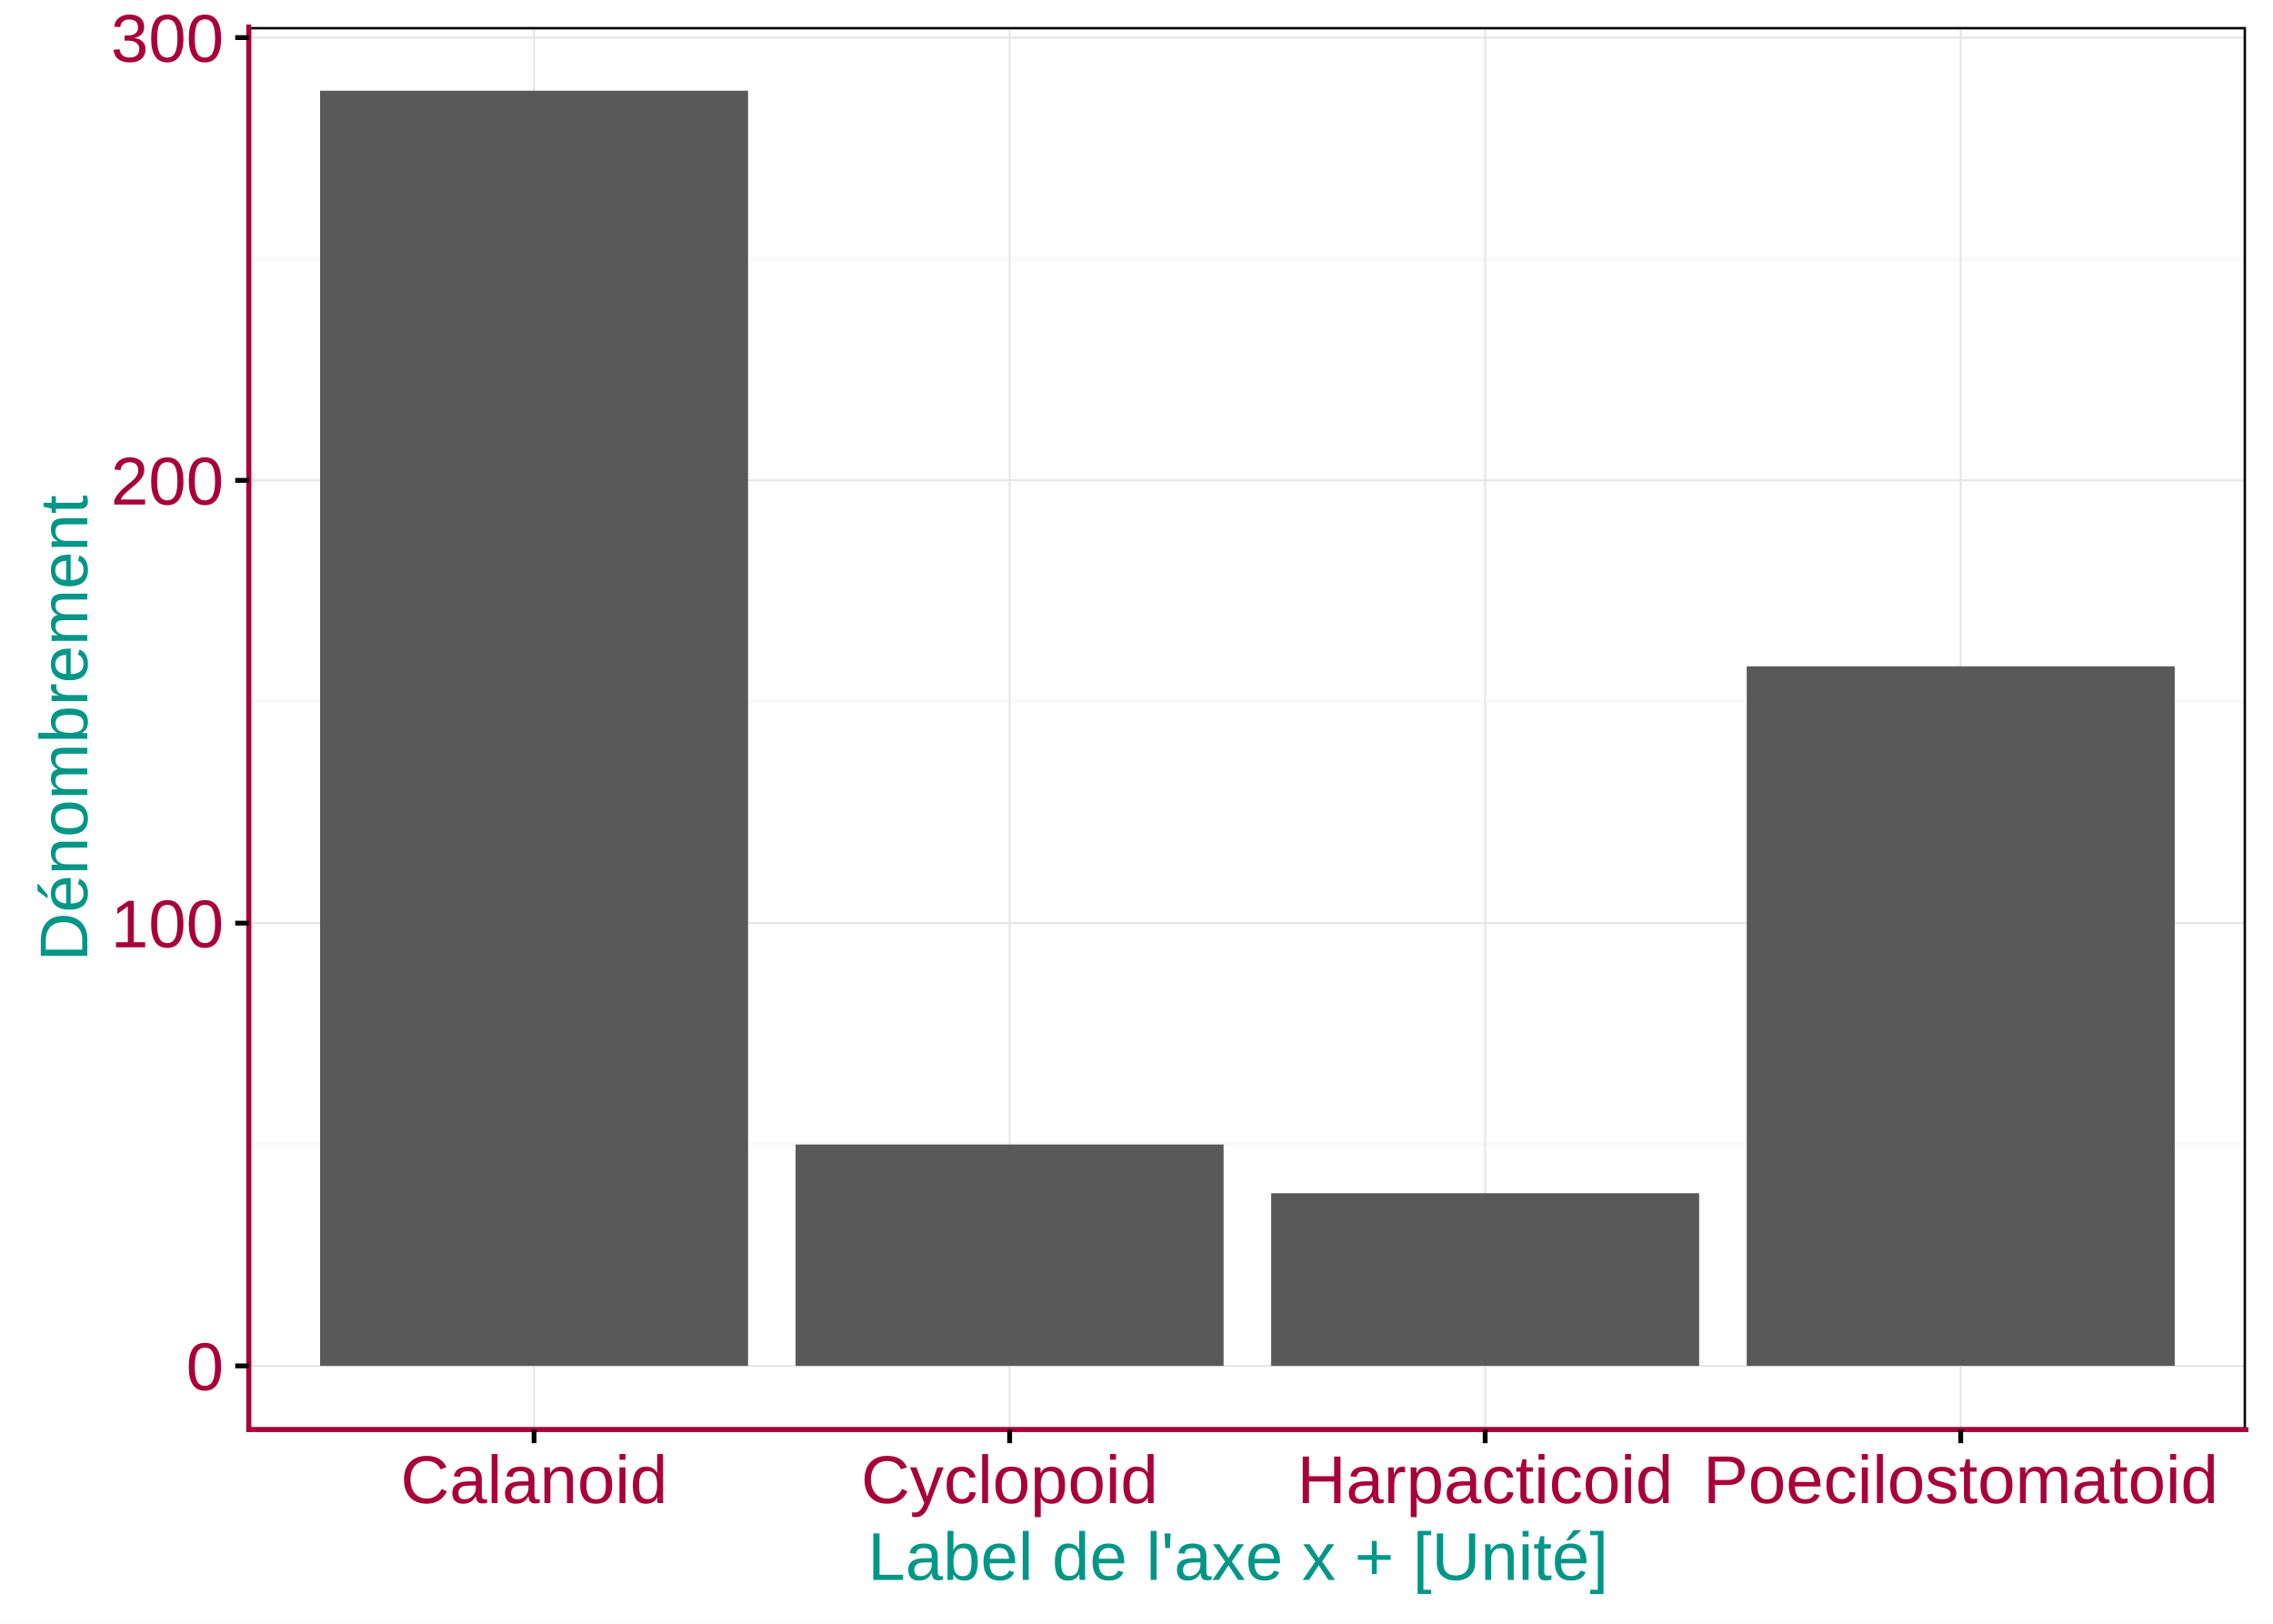
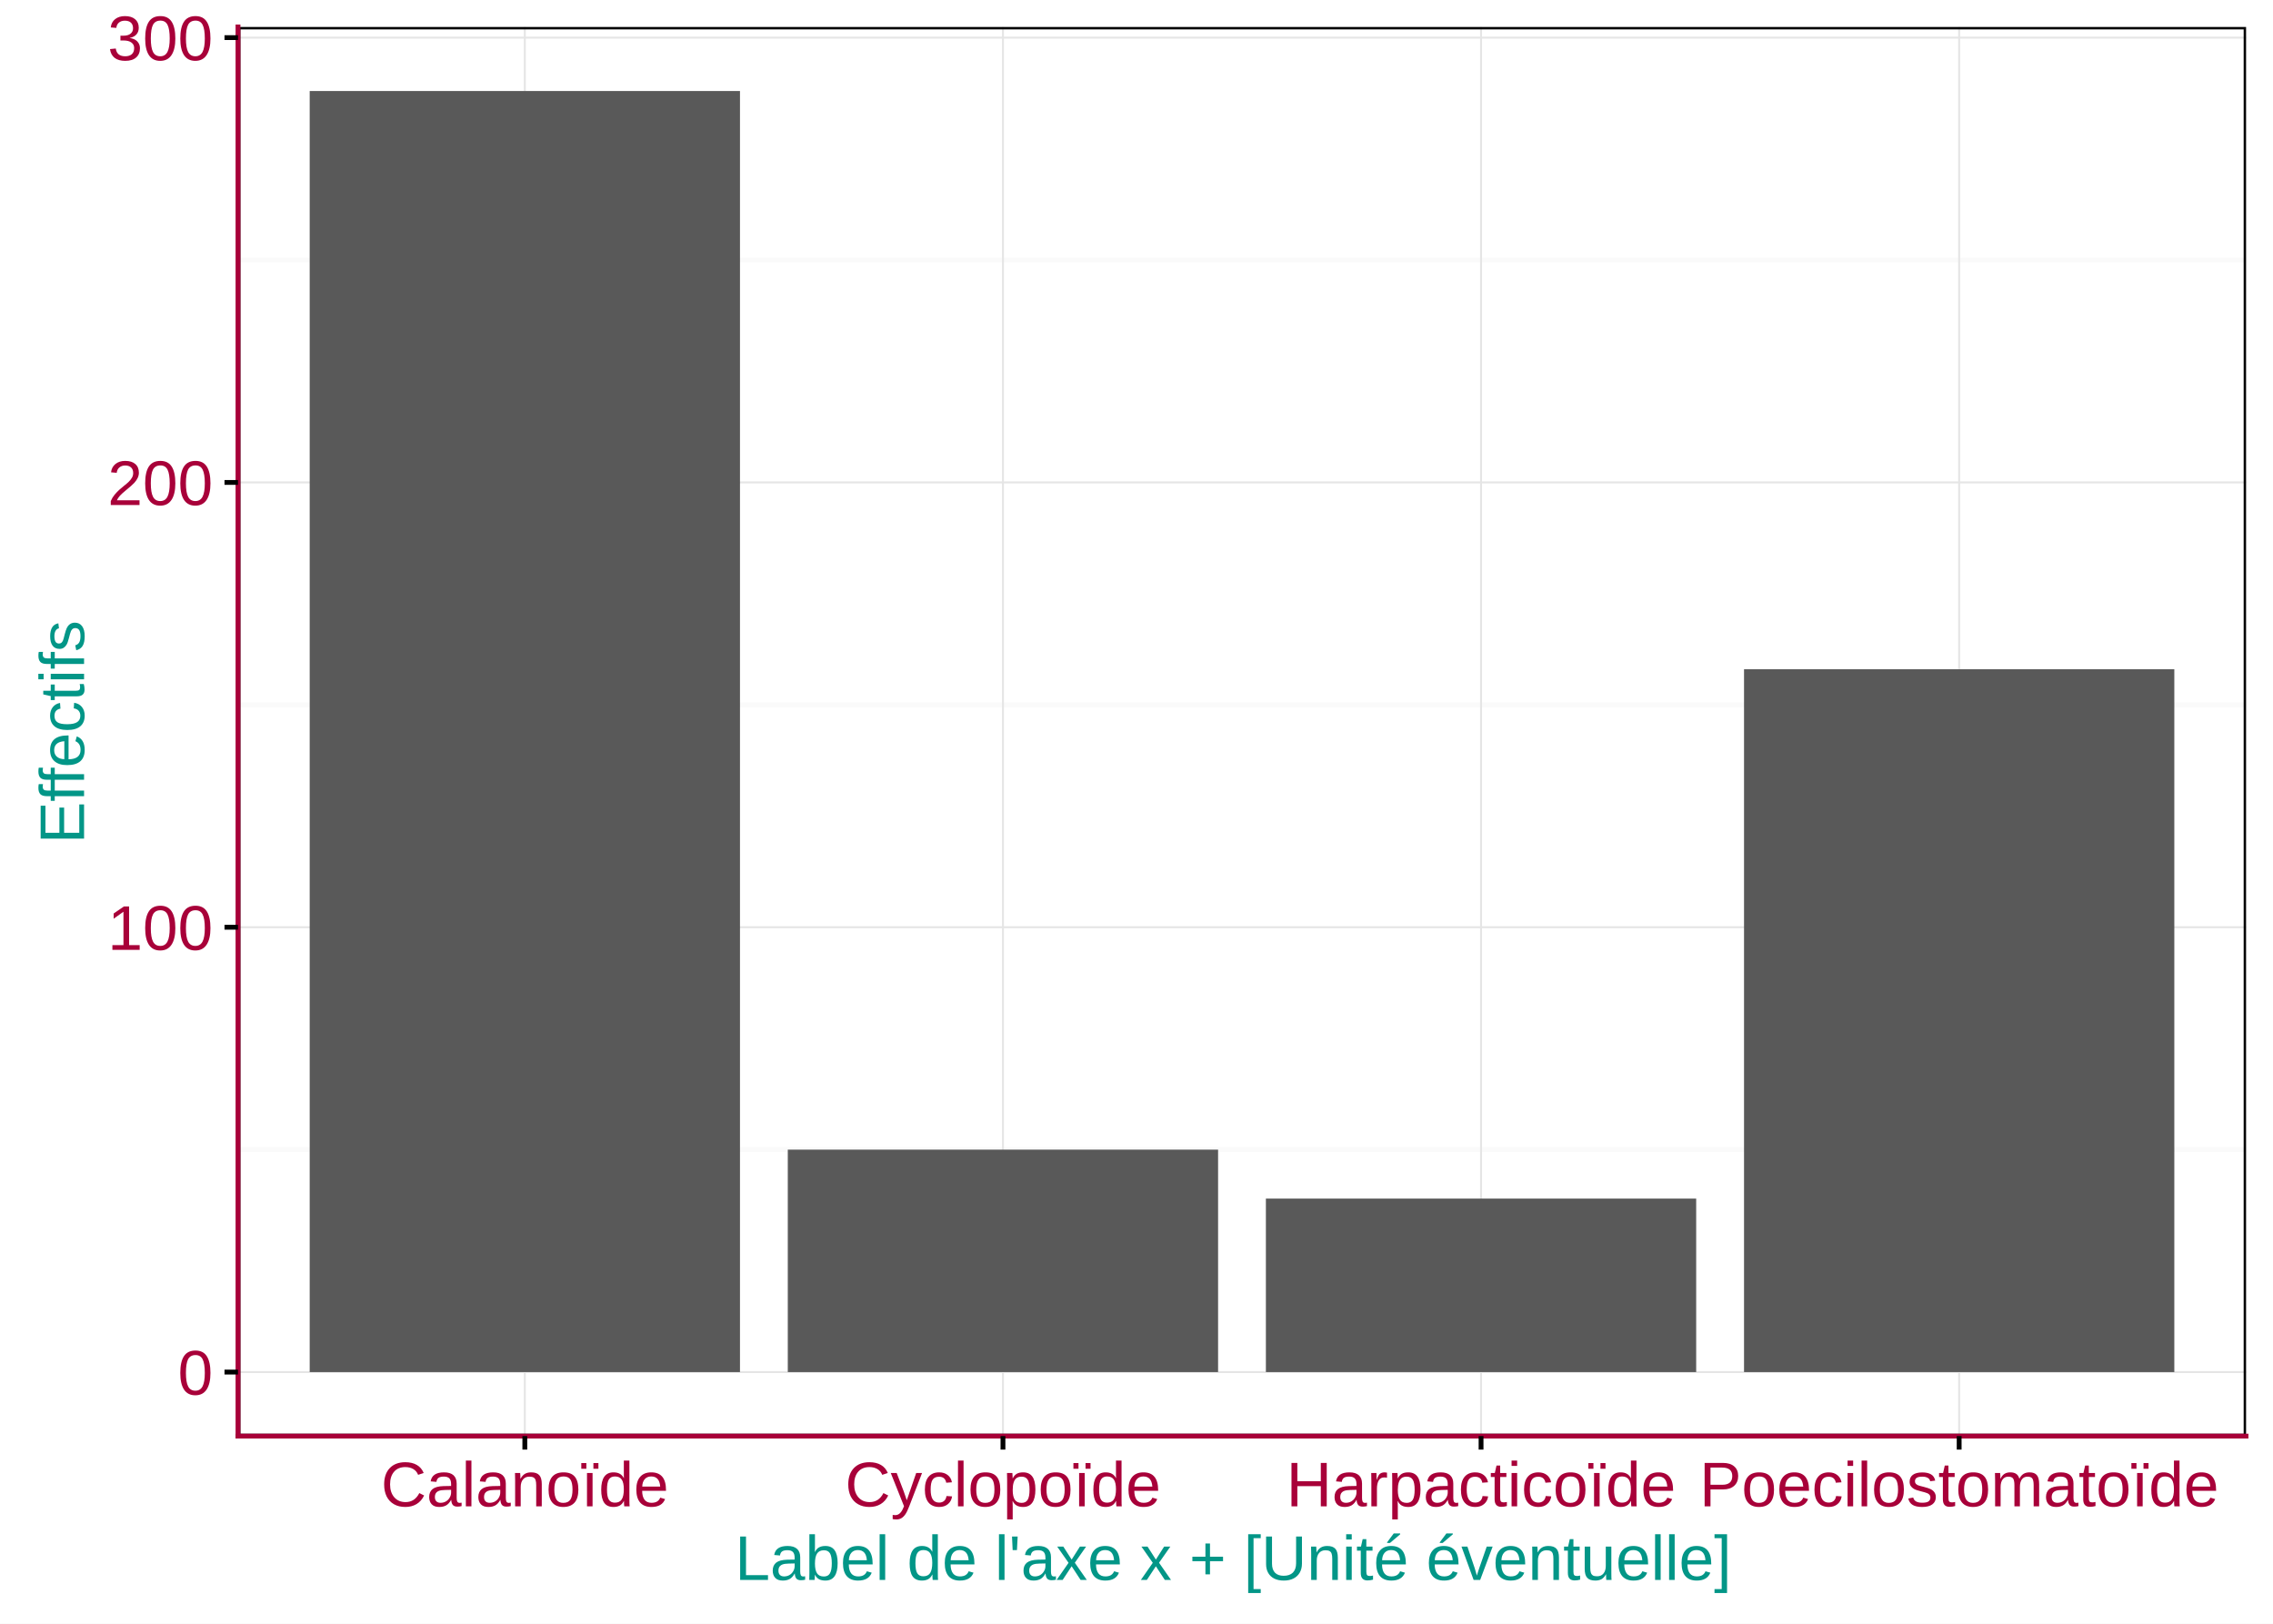
<svg xmlns="http://www.w3.org/2000/svg" viewBox="0 0 504.00 360.00">
  <defs>
    <style type="text/css">
    line, polyline, path, rect, circle {
      fill: none;
      stroke: #000000;
      stroke-linecap: round;
      stroke-linejoin: round;
      stroke-miterlimit: 10.00;
    }
  </style>
  </defs>
  <rect width="100%" height="100%" style="stroke: none; fill: #FFFFFF;" />
  <rect x="0.00" y="0.00" width="504.00" height="360.00" style="stroke-width: 0.00; stroke: none;" />
  <defs>
-     <clipPath id="cpNTUuMTUzMnw0OTguMDIyfDMxNi45Njd8NS45Nzc1OA==">
-       <rect x="55.15" y="5.98" width="442.87" height="310.99" />
+     <clipPath id="cpNTIuNzY2fDQ5OC4wMjJ8MzE4LjQwNXw1Ljk3NzU4">
+       <rect x="52.77" y="5.98" width="445.26" height="312.43" />
    </clipPath>
  </defs>
-   <rect x="55.15" y="5.98" width="442.87" height="310.99" style="stroke-width: 0.00; stroke: none; fill: #FFFFFF;" clip-path="url(#cpNTUuMTUzMnw0OTguMDIyfDMxNi45Njd8NS45Nzc1OA==)" />
-   <polyline points="55.15,253.75 498.02,253.75 " style="stroke-width: 1.07; stroke: #FAFAFA; stroke-linecap: butt;" clip-path="url(#cpNTUuMTUzMnw0OTguMDIyfDMxNi45Njd8NS45Nzc1OA==)" />
-   <polyline points="55.15,155.58 498.02,155.58 " style="stroke-width: 1.07; stroke: #FAFAFA; stroke-linecap: butt;" clip-path="url(#cpNTUuMTUzMnw0OTguMDIyfDMxNi45Njd8NS45Nzc1OA==)" />
-   <polyline points="55.15,57.42 498.02,57.42 " style="stroke-width: 1.07; stroke: #FAFAFA; stroke-linecap: butt;" clip-path="url(#cpNTUuMTUzMnw0OTguMDIyfDMxNi45Njd8NS45Nzc1OA==)" />
-   <polyline points="55.15,302.83 498.02,302.83 " style="stroke-width: 0.43; stroke: #E5E5E5; stroke-linecap: butt;" clip-path="url(#cpNTUuMTUzMnw0OTguMDIyfDMxNi45Njd8NS45Nzc1OA==)" />
-   <polyline points="55.15,204.67 498.02,204.67 " style="stroke-width: 0.43; stroke: #E5E5E5; stroke-linecap: butt;" clip-path="url(#cpNTUuMTUzMnw0OTguMDIyfDMxNi45Njd8NS45Nzc1OA==)" />
-   <polyline points="55.15,106.50 498.02,106.50 " style="stroke-width: 0.43; stroke: #E5E5E5; stroke-linecap: butt;" clip-path="url(#cpNTUuMTUzMnw0OTguMDIyfDMxNi45Njd8NS45Nzc1OA==)" />
-   <polyline points="55.15,8.33 498.02,8.33 " style="stroke-width: 0.43; stroke: #E5E5E5; stroke-linecap: butt;" clip-path="url(#cpNTUuMTUzMnw0OTguMDIyfDMxNi45Njd8NS45Nzc1OA==)" />
-   <polyline points="118.42,316.97 118.42,5.98 " style="stroke-width: 0.43; stroke: #E5E5E5; stroke-linecap: butt;" clip-path="url(#cpNTUuMTUzMnw0OTguMDIyfDMxNi45Njd8NS45Nzc1OA==)" />
-   <polyline points="223.87,316.97 223.87,5.98 " style="stroke-width: 0.43; stroke: #E5E5E5; stroke-linecap: butt;" clip-path="url(#cpNTUuMTUzMnw0OTguMDIyfDMxNi45Njd8NS45Nzc1OA==)" />
-   <polyline points="329.31,316.97 329.31,5.98 " style="stroke-width: 0.43; stroke: #E5E5E5; stroke-linecap: butt;" clip-path="url(#cpNTUuMTUzMnw0OTguMDIyfDMxNi45Njd8NS45Nzc1OA==)" />
-   <polyline points="434.76,316.97 434.76,5.98 " style="stroke-width: 0.43; stroke: #E5E5E5; stroke-linecap: butt;" clip-path="url(#cpNTUuMTUzMnw0OTguMDIyfDMxNi45Njd8NS45Nzc1OA==)" />
-   <rect x="70.97" y="20.11" width="94.90" height="282.72" style="stroke-width: 1.07; stroke: none; stroke-linecap: butt; fill: #595959;" clip-path="url(#cpNTUuMTUzMnw0OTguMDIyfDMxNi45Njd8NS45Nzc1OA==)" />
-   <rect x="176.41" y="253.75" width="94.90" height="49.08" style="stroke-width: 1.07; stroke: none; stroke-linecap: butt; fill: #595959;" clip-path="url(#cpNTUuMTUzMnw0OTguMDIyfDMxNi45Njd8NS45Nzc1OA==)" />
-   <rect x="281.86" y="264.55" width="94.90" height="38.28" style="stroke-width: 1.07; stroke: none; stroke-linecap: butt; fill: #595959;" clip-path="url(#cpNTUuMTUzMnw0OTguMDIyfDMxNi45Njd8NS45Nzc1OA==)" />
-   <rect x="387.31" y="147.73" width="94.90" height="155.10" style="stroke-width: 1.07; stroke: none; stroke-linecap: butt; fill: #595959;" clip-path="url(#cpNTUuMTUzMnw0OTguMDIyfDMxNi45Njd8NS45Nzc1OA==)" />
-   <rect x="55.15" y="5.98" width="442.87" height="310.99" style="stroke-width: 1.07;" clip-path="url(#cpNTUuMTUzMnw0OTguMDIyfDMxNi45Njd8NS45Nzc1OA==)" />
+   <rect x="52.77" y="5.98" width="445.26" height="312.43" style="stroke-width: 0.00; stroke: none; fill: #FFFFFF;" clip-path="url(#cpNTIuNzY2fDQ5OC4wMjJ8MzE4LjQwNXw1Ljk3NzU4)" />
+   <polyline points="52.77,254.89 498.02,254.89 " style="stroke-width: 1.07; stroke: #FAFAFA; stroke-linecap: butt;" clip-path="url(#cpNTIuNzY2fDQ5OC4wMjJ8MzE4LjQwNXw1Ljk3NzU4)" />
+   <polyline points="52.77,156.27 498.02,156.27 " style="stroke-width: 1.07; stroke: #FAFAFA; stroke-linecap: butt;" clip-path="url(#cpNTIuNzY2fDQ5OC4wMjJ8MzE4LjQwNXw1Ljk3NzU4)" />
+   <polyline points="52.77,57.65 498.02,57.65 " style="stroke-width: 1.07; stroke: #FAFAFA; stroke-linecap: butt;" clip-path="url(#cpNTIuNzY2fDQ5OC4wMjJ8MzE4LjQwNXw1Ljk3NzU4)" />
+   <polyline points="52.77,304.20 498.02,304.20 " style="stroke-width: 0.43; stroke: #E5E5E5; stroke-linecap: butt;" clip-path="url(#cpNTIuNzY2fDQ5OC4wMjJ8MzE4LjQwNXw1Ljk3NzU4)" />
+   <polyline points="52.77,205.58 498.02,205.58 " style="stroke-width: 0.43; stroke: #E5E5E5; stroke-linecap: butt;" clip-path="url(#cpNTIuNzY2fDQ5OC4wMjJ8MzE4LjQwNXw1Ljk3NzU4)" />
+   <polyline points="52.77,106.96 498.02,106.96 " style="stroke-width: 0.43; stroke: #E5E5E5; stroke-linecap: butt;" clip-path="url(#cpNTIuNzY2fDQ5OC4wMjJ8MzE4LjQwNXw1Ljk3NzU4)" />
+   <polyline points="52.77,8.34 498.02,8.34 " style="stroke-width: 0.43; stroke: #E5E5E5; stroke-linecap: butt;" clip-path="url(#cpNTIuNzY2fDQ5OC4wMjJ8MzE4LjQwNXw1Ljk3NzU4)" />
+   <polyline points="116.37,318.40 116.37,5.98 " style="stroke-width: 0.43; stroke: #E5E5E5; stroke-linecap: butt;" clip-path="url(#cpNTIuNzY2fDQ5OC4wMjJ8MzE4LjQwNXw1Ljk3NzU4)" />
+   <polyline points="222.39,318.40 222.39,5.98 " style="stroke-width: 0.43; stroke: #E5E5E5; stroke-linecap: butt;" clip-path="url(#cpNTIuNzY2fDQ5OC4wMjJ8MzE4LjQwNXw1Ljk3NzU4)" />
+   <polyline points="328.40,318.40 328.40,5.98 " style="stroke-width: 0.43; stroke: #E5E5E5; stroke-linecap: butt;" clip-path="url(#cpNTIuNzY2fDQ5OC4wMjJ8MzE4LjQwNXw1Ljk3NzU4)" />
+   <polyline points="434.41,318.40 434.41,5.98 " style="stroke-width: 0.43; stroke: #E5E5E5; stroke-linecap: butt;" clip-path="url(#cpNTIuNzY2fDQ5OC4wMjJ8MzE4LjQwNXw1Ljk3NzU4)" />
+   <rect x="68.67" y="20.18" width="95.41" height="284.02" style="stroke-width: 1.07; stroke: none; stroke-linecap: butt; fill: #595959;" clip-path="url(#cpNTIuNzY2fDQ5OC4wMjJ8MzE4LjQwNXw1Ljk3NzU4)" />
+   <rect x="174.68" y="254.89" width="95.41" height="49.31" style="stroke-width: 1.07; stroke: none; stroke-linecap: butt; fill: #595959;" clip-path="url(#cpNTIuNzY2fDQ5OC4wMjJ8MzE4LjQwNXw1Ljk3NzU4)" />
+   <rect x="280.69" y="265.74" width="95.41" height="38.46" style="stroke-width: 1.07; stroke: none; stroke-linecap: butt; fill: #595959;" clip-path="url(#cpNTIuNzY2fDQ5OC4wMjJ8MzE4LjQwNXw1Ljk3NzU4)" />
+   <rect x="386.71" y="148.38" width="95.41" height="155.82" style="stroke-width: 1.07; stroke: none; stroke-linecap: butt; fill: #595959;" clip-path="url(#cpNTIuNzY2fDQ5OC4wMjJ8MzE4LjQwNXw1Ljk3NzU4)" />
+   <rect x="52.77" y="5.98" width="445.26" height="312.43" style="stroke-width: 1.07;" clip-path="url(#cpNTIuNzY2fDQ5OC4wMjJ8MzE4LjQwNXw1Ljk3NzU4)" />
  <defs>
    <clipPath id="cpMHw1MDR8MzYwfDA=">
      <rect x="0.00" y="0.00" width="504.00" height="360.00" />
    </clipPath>
  </defs>
-   <polyline points="55.15,316.97 55.15,5.98 " style="stroke-width: 1.07; stroke: #A80039; stroke-linecap: square;" clip-path="url(#cpMHw1MDR8MzYwfDA=)" />
+   <polyline points="52.77,318.40 52.77,5.98 " style="stroke-width: 1.07; stroke: #A80039; stroke-linecap: square;" clip-path="url(#cpMHw1MDR8MzYwfDA=)" />
  <g clip-path="url(#cpMHw1MDR8MzYwfDA=)">
-     <text x="41.26" y="308.20" style="font-size: 15.00px; fill: #A80039; font-family: Arial;" textLength="8.34px" lengthAdjust="spacingAndGlyphs">0</text>
+     <text x="39.43" y="309.21" style="font-size: 14.00px; fill: #A80039; font-family: Arial;" textLength="7.79px" lengthAdjust="spacingAndGlyphs">0</text>
  </g>
  <g clip-path="url(#cpMHw1MDR8MzYwfDA=)">
-     <text x="24.58" y="210.03" style="font-size: 15.00px; fill: #A80039; font-family: Arial;" textLength="25.03px" lengthAdjust="spacingAndGlyphs">100</text>
+     <text x="23.86" y="210.59" style="font-size: 14.00px; fill: #A80039; font-family: Arial;" textLength="23.36px" lengthAdjust="spacingAndGlyphs">100</text>
  </g>
  <g clip-path="url(#cpMHw1MDR8MzYwfDA=)">
-     <text x="24.58" y="111.87" style="font-size: 15.00px; fill: #A80039; font-family: Arial;" textLength="25.03px" lengthAdjust="spacingAndGlyphs">200</text>
+     <text x="23.86" y="111.97" style="font-size: 14.00px; fill: #A80039; font-family: Arial;" textLength="23.36px" lengthAdjust="spacingAndGlyphs">200</text>
  </g>
  <g clip-path="url(#cpMHw1MDR8MzYwfDA=)">
-     <text x="24.58" y="13.70" style="font-size: 15.00px; fill: #A80039; font-family: Arial;" textLength="25.03px" lengthAdjust="spacingAndGlyphs">300</text>
+     <text x="23.86" y="13.35" style="font-size: 14.00px; fill: #A80039; font-family: Arial;" textLength="23.36px" lengthAdjust="spacingAndGlyphs">300</text>
  </g>
-   <polyline points="52.16,302.83 55.15,302.83 " style="stroke-width: 1.07; stroke-linecap: butt;" clip-path="url(#cpMHw1MDR8MzYwfDA=)" />
-   <polyline points="52.16,204.67 55.15,204.67 " style="stroke-width: 1.07; stroke-linecap: butt;" clip-path="url(#cpMHw1MDR8MzYwfDA=)" />
-   <polyline points="52.16,106.50 55.15,106.50 " style="stroke-width: 1.07; stroke-linecap: butt;" clip-path="url(#cpMHw1MDR8MzYwfDA=)" />
-   <polyline points="52.16,8.33 55.15,8.33 " style="stroke-width: 1.07; stroke-linecap: butt;" clip-path="url(#cpMHw1MDR8MzYwfDA=)" />
-   <polyline points="55.15,316.97 498.02,316.97 " style="stroke-width: 1.07; stroke: #A80039; stroke-linecap: square;" clip-path="url(#cpMHw1MDR8MzYwfDA=)" />
-   <polyline points="118.42,319.96 118.42,316.97 " style="stroke-width: 1.07; stroke-linecap: butt;" clip-path="url(#cpMHw1MDR8MzYwfDA=)" />
-   <polyline points="223.87,319.96 223.87,316.97 " style="stroke-width: 1.07; stroke-linecap: butt;" clip-path="url(#cpMHw1MDR8MzYwfDA=)" />
-   <polyline points="329.31,319.96 329.31,316.97 " style="stroke-width: 1.07; stroke-linecap: butt;" clip-path="url(#cpMHw1MDR8MzYwfDA=)" />
-   <polyline points="434.76,319.96 434.76,316.97 " style="stroke-width: 1.07; stroke-linecap: butt;" clip-path="url(#cpMHw1MDR8MzYwfDA=)" />
+   <polyline points="49.78,304.20 52.77,304.20 " style="stroke-width: 1.07; stroke-linecap: butt;" clip-path="url(#cpMHw1MDR8MzYwfDA=)" />
+   <polyline points="49.78,205.58 52.77,205.58 " style="stroke-width: 1.07; stroke-linecap: butt;" clip-path="url(#cpMHw1MDR8MzYwfDA=)" />
+   <polyline points="49.78,106.96 52.77,106.96 " style="stroke-width: 1.07; stroke-linecap: butt;" clip-path="url(#cpMHw1MDR8MzYwfDA=)" />
+   <polyline points="49.78,8.34 52.77,8.34 " style="stroke-width: 1.07; stroke-linecap: butt;" clip-path="url(#cpMHw1MDR8MzYwfDA=)" />
+   <polyline points="52.77,318.40 498.02,318.40 " style="stroke-width: 1.07; stroke: #A80039; stroke-linecap: square;" clip-path="url(#cpMHw1MDR8MzYwfDA=)" />
+   <polyline points="116.37,321.39 116.37,318.40 " style="stroke-width: 1.07; stroke-linecap: butt;" clip-path="url(#cpMHw1MDR8MzYwfDA=)" />
+   <polyline points="222.39,321.39 222.39,318.40 " style="stroke-width: 1.07; stroke-linecap: butt;" clip-path="url(#cpMHw1MDR8MzYwfDA=)" />
+   <polyline points="328.40,321.39 328.40,318.40 " style="stroke-width: 1.07; stroke-linecap: butt;" clip-path="url(#cpMHw1MDR8MzYwfDA=)" />
+   <polyline points="434.41,321.39 434.41,318.40 " style="stroke-width: 1.07; stroke-linecap: butt;" clip-path="url(#cpMHw1MDR8MzYwfDA=)" />
  <g clip-path="url(#cpMHw1MDR8MzYwfDA=)">
-     <text x="88.82" y="333.25" style="font-size: 15.00px; fill: #A80039; font-family: Arial;" textLength="59.21px" lengthAdjust="spacingAndGlyphs">Calanoid</text>
+     <text x="84.46" y="333.97" style="font-size: 14.00px; fill: #A80039; font-family: Arial;" textLength="63.83px" lengthAdjust="spacingAndGlyphs">Calanoïde</text>
  </g>
  <g clip-path="url(#cpMHw1MDR8MzYwfDA=)">
-     <text x="190.93" y="333.25" style="font-size: 15.00px; fill: #A80039; font-family: Arial;" textLength="65.87px" lengthAdjust="spacingAndGlyphs">Cyclopoid</text>
+     <text x="187.37" y="333.97" style="font-size: 14.00px; fill: #A80039; font-family: Arial;" textLength="70.04px" lengthAdjust="spacingAndGlyphs">Cyclopoïde</text>
  </g>
  <g clip-path="url(#cpMHw1MDR8MzYwfDA=)">
-     <text x="287.62" y="333.25" style="font-size: 15.00px; fill: #A80039; font-family: Arial;" textLength="83.37px" lengthAdjust="spacingAndGlyphs">Harpacticoid</text>
+     <text x="285.21" y="333.97" style="font-size: 14.00px; fill: #A80039; font-family: Arial;" textLength="86.38px" lengthAdjust="spacingAndGlyphs">Harpacticoïde</text>
  </g>
  <g clip-path="url(#cpMHw1MDR8MzYwfDA=)">
-     <text x="377.64" y="333.25" style="font-size: 15.00px; fill: #A80039; font-family: Arial;" textLength="114.23px" lengthAdjust="spacingAndGlyphs">Poecilostomatoid</text>
+     <text x="376.82" y="333.97" style="font-size: 14.00px; fill: #A80039; font-family: Arial;" textLength="115.18px" lengthAdjust="spacingAndGlyphs">Poecilostomatoïde</text>
  </g>
  <g clip-path="url(#cpMHw1MDR8MzYwfDA=)">
-     <text x="192.40" y="350.29" style="font-size: 15.00px; fill: #029687; font-family: Arial;" textLength="168.38px" lengthAdjust="spacingAndGlyphs">Label de l'axe x  + [Unité]</text>
+     <text x="162.96" y="350.29" style="font-size: 14.00px; fill: #029687; font-family: Arial;" textLength="224.88px" lengthAdjust="spacingAndGlyphs">Label de l'axe x  + [Unité éventuelle]</text>
  </g>
  <g clip-path="url(#cpMHw1MDR8MzYwfDA=)">
-     <text transform="translate(19.36,213.16) rotate(-90)" style="font-size: 15.00px; fill: #029687; font-family: Arial;" textLength="103.38px" lengthAdjust="spacingAndGlyphs">Dénombrement</text>
+     <text transform="translate(18.64,187.09) rotate(-90)" style="font-size: 14.00px; fill: #029687; font-family: Arial;" textLength="49.79px" lengthAdjust="spacingAndGlyphs">Effectifs</text>
  </g>
</svg>
